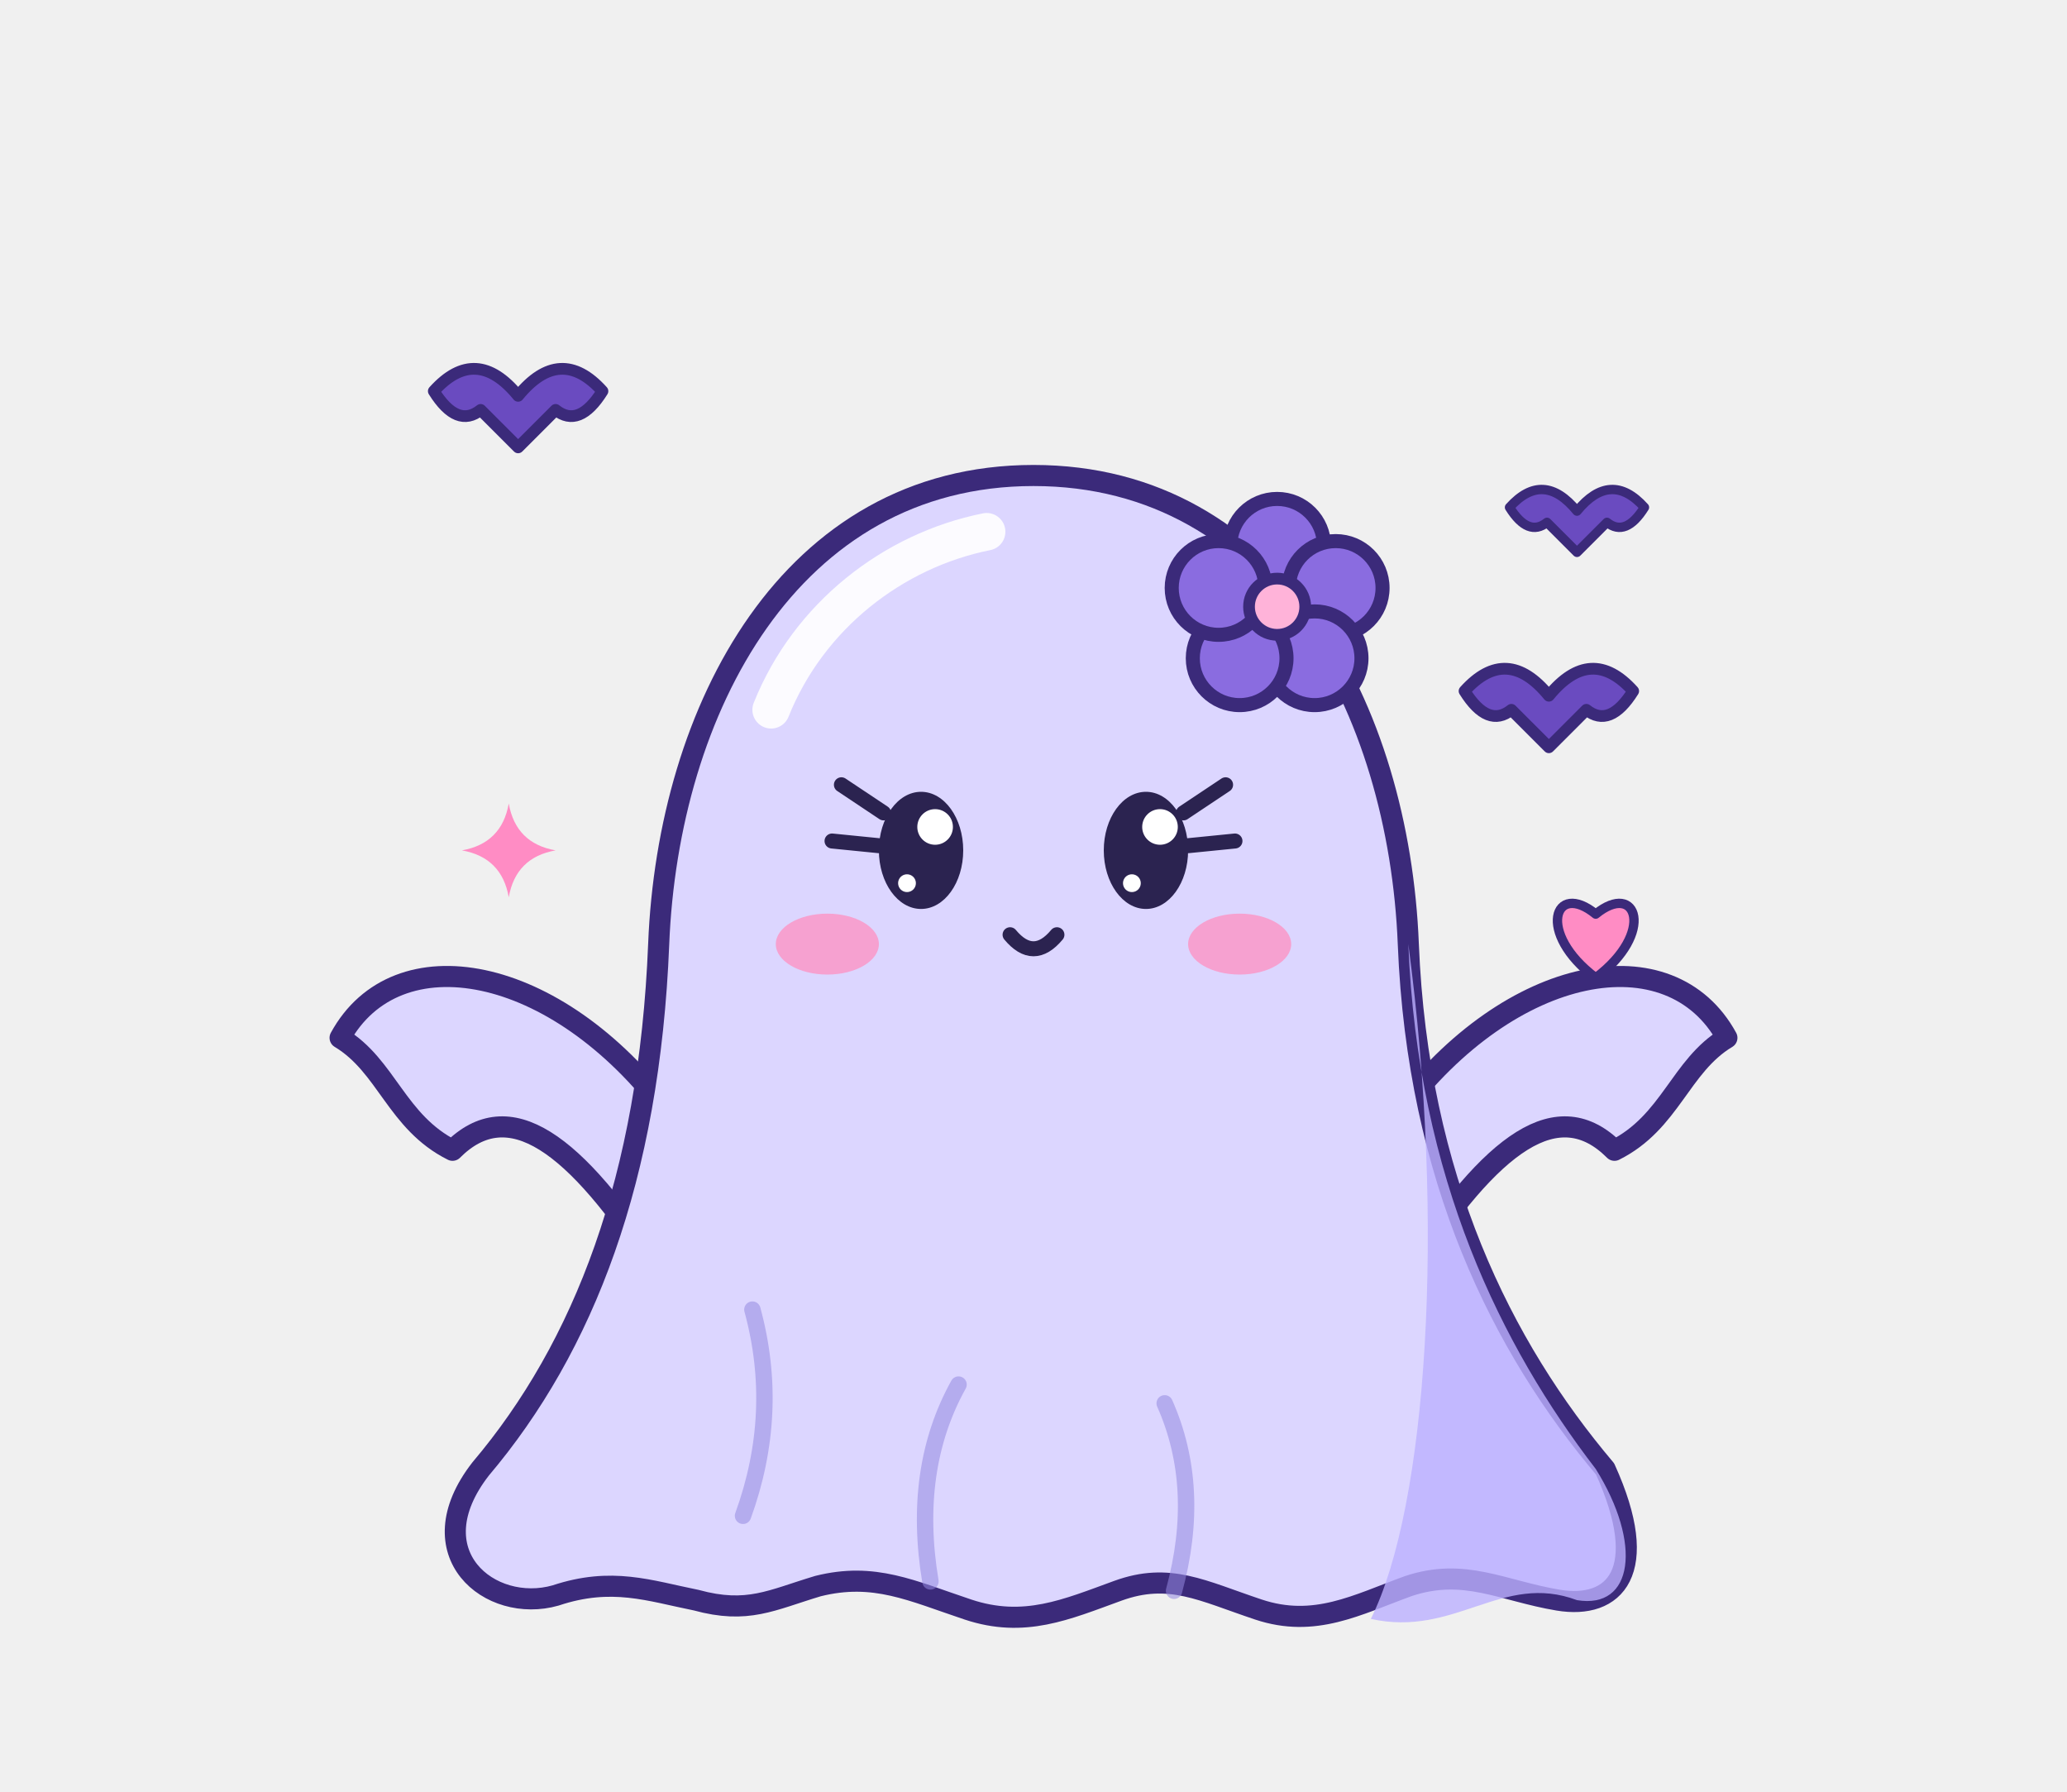
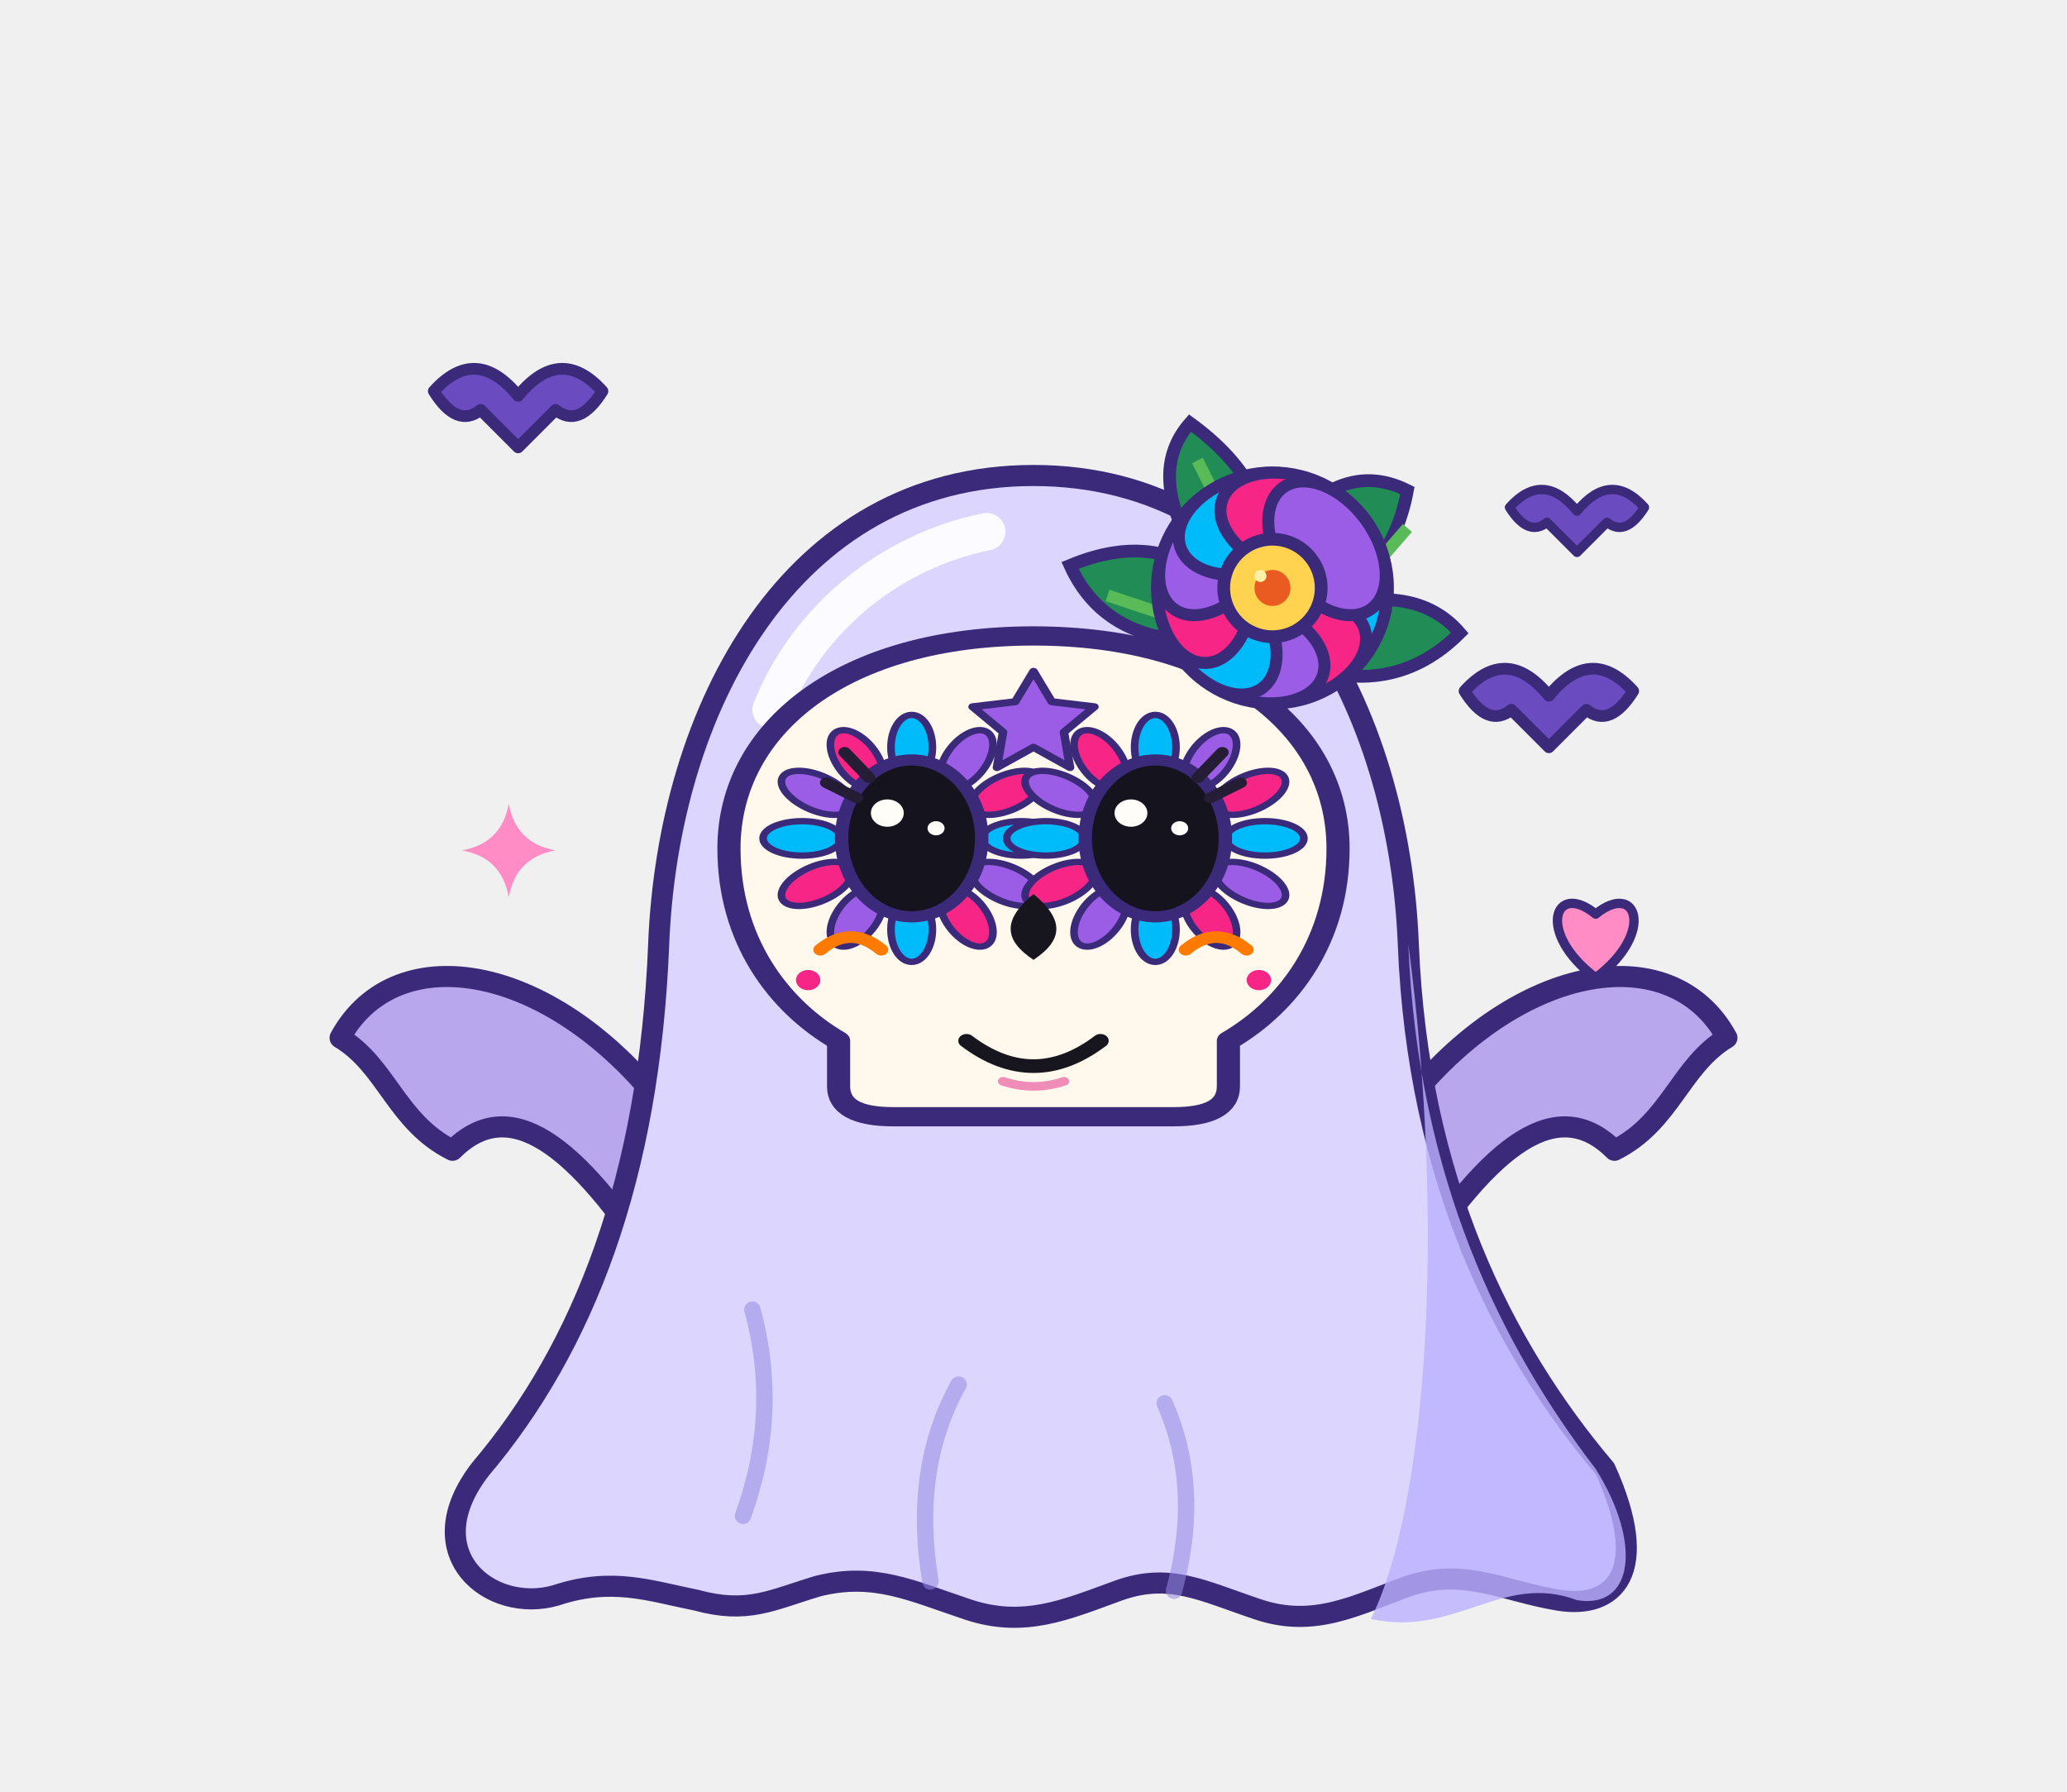
<svg xmlns="http://www.w3.org/2000/svg" viewBox="0 0 300 260" role="img" aria-label="Boo-buddy ghost 4">
  <g>
    <g transform="translate(150 205) scale(.68)">
      <g class="f d4">
        <g class="hop">
          <g class="slv l">
-             <path d="M-78 -64 C-102 -96 -136 -102 -148 -80 C-138 -74 -136 -62 -124 -56 C-112 -68 -98 -58 -80 -30Z" fill="#DCD6FF" stroke="#3B2A7A" stroke-width="4.5" stroke-linejoin="round" stroke-linecap="round" />
+             <path d="M-78 -64 C-102 -96 -136 -102 -148 -80 C-138 -74 -136 -62 -124 -56 C-112 -68 -98 -58 -80 -30Z" fill="#B8A7EC" stroke="#3B2A7A" stroke-width="4.5" stroke-linejoin="round" stroke-linecap="round" />
          </g>
          <g class="slv r">
-             <path d="M78 -64 C102 -96 136 -102 148 -80 C138 -74 136 -62 124 -56 C112 -68 98 -58 80 -30Z" fill="#DCD6FF" stroke="#3B2A7A" stroke-width="4.5" stroke-linejoin="round" stroke-linecap="round" />
+             <path d="M78 -64 C102 -96 136 -102 148 -80 C138 -74 136 -62 124 -56 C112 -68 98 -58 80 -30Z" fill="#B8A7EC" stroke="#3B2A7A" stroke-width="4.5" stroke-linejoin="round" stroke-linecap="round" />
          </g>
          <path d="M0 -200 C-52 -200 -78 -150 -80 -100 C-82 -50 -96 -14 -118 12 C-132 30 -116 43 -102 39 C-90 35 -82 38 -72 40 C-61 43 -56 40 -46 37 C-34 34 -26 38 -14 42 C-2 46 7 42 18 38 C29 34 36 38 48 42 C60 46 69 41 80 37 C92 33 100 38 112 40 C124 42 132 34 122 12 C100 -14 82 -50 80 -100 C78 -150 52 -200 0 -200Z" fill="#DCD6FF" stroke="#3B2A7A" stroke-width="4.5" stroke-linejoin="round" stroke-linecap="round">
            <animate attributeName="d" dur="2.8s" repeatCount="indefinite" calcMode="spline" keyTimes="0;0.33;0.66;1" keySplines=".4 0 .6 1;.4 0 .6 1;.4 0 .6 1" values="M0 -200 C-52 -200 -78 -150 -80 -100 C-82 -50 -96 -14 -118 12 C-132 30 -116 43 -102 39 C-90 35 -82 38 -72 40 C-61 43 -56 40 -46 37 C-34 34 -26 38 -14 42 C-2 46 7 42 18 38 C29 34 36 38 48 42 C60 46 69 41 80 37 C92 33 100 38 112 40 C124 42 132 34 122 12 C100 -14 82 -50 80 -100 C78 -150 52 -200 0 -200Z;M0 -200 C-52 -200 -78 -150 -80 -100 C-82 -50 -96 -14 -118 12 C-132 34 -116 46 -102 41 C-90 36 -82 33 -72 39 C-61 46 -56 43 -46 39 C-34 35 -26 34 -14 39 C-2 44 7 45 18 41 C29 37 36 34 48 39 C60 44 69 45 80 41 C92 37 100 34 112 39 C124 44 132 34 122 12 C100 -14 82 -50 80 -100 C78 -150 52 -200 0 -200Z;M0 -200 C-52 -200 -78 -150 -80 -100 C-82 -50 -96 -14 -118 12 C-132 26 -116 40 -102 37 C-90 34 -82 42 -72 44 C-61 46 -56 37 -46 34 C-34 31 -26 42 -14 45 C-2 48 7 37 18 35 C29 33 36 43 48 45 C60 47 69 37 80 34 C92 31 100 42 112 43 C124 44 132 34 122 12 C100 -14 82 -50 80 -100 C78 -150 52 -200 0 -200Z;M0 -200 C-52 -200 -78 -150 -80 -100 C-82 -50 -96 -14 -118 12 C-132 30 -116 43 -102 39 C-90 35 -82 38 -72 40 C-61 43 -56 40 -46 37 C-34 34 -26 38 -14 42 C-2 46 7 42 18 38 C29 34 36 38 48 42 C60 46 69 41 80 37 C92 33 100 38 112 40 C124 42 132 34 122 12 C100 -14 82 -50 80 -100 C78 -150 52 -200 0 -200Z" />
          </path>
          <path d="M80 -100 C82 -50 100 -14 120 12 C130 28 128 42 116 40 C100 34 90 48 72 44 C84 20 88 -40 80 -100Z" fill="#BBB0FF" opacity=".8" />
          <path d="M-62 22 q8 -22 2 -44 M-22 36 q-4 -24 6 -42 M30 38 q6 -22 -2 -40" stroke="#9488E0" stroke-width="3.5" fill="none" stroke-linecap="round" opacity=".55" />
          <path d="M-56 -150 C-48 -170 -30 -184 -10 -188" stroke="#fff" stroke-width="8" fill="none" stroke-linecap="round" opacity=".9" />
-           <g class="eo">
-             <ellipse cx="-24" cy="-120" rx="9" ry="12.5" fill="#2B2350" />
-             <circle cx="-21" cy="-125" r="3.8" fill="#fff" />
-             <circle cx="-27" cy="-113" r="1.9" fill="#fff" />
-             <path d="M-32 -128 l-9 -6 M-33 -121 l-10 -1" stroke="#2B2350" stroke-width="3.2" stroke-linecap="round" />
-             <ellipse cx="24" cy="-120" rx="9" ry="12.5" fill="#2B2350" />
-             <circle cx="27" cy="-125" r="3.8" fill="#fff" />
-             <circle cx="21" cy="-113" r="1.9" fill="#fff" />
-             <path d="M32 -128 l9 -6 M33 -121 l10 -1" stroke="#2B2350" stroke-width="3.2" stroke-linecap="round" />
+           <path d="M0 -160 C-5 -155 -4 -151 0 -149 C4 -151 5 -155 0 -160Z" fill="#BDAAF4" stroke="#5940A8" stroke-width="2.5" />
+           <circle cx="0" cy="-154" r="2" fill="#5940A8" />
+           <g fill="#5940A8">
+             <circle cx="-49" cy="-87" r="2.6" />
+             <circle cx="-43" cy="-83" r="1.7" />
+             <circle cx="49" cy="-87" r="2.6" />
+             <circle cx="43" cy="-83" r="1.7" />
          </g>
-           <g class="eh" opacity="0">
-             <path d="M-34 -116 Q-24 -130 -14 -116 M14 -116 Q24 -130 34 -116" stroke="#2B2350" stroke-width="4.5" fill="none" stroke-linecap="round" />
-             <path d="M-36 -124 l-8 -5 M36 -124 l8 -5" stroke="#2B2350" stroke-width="3.2" stroke-linecap="round" />
-           </g>
-           <ellipse cx="-44" cy="-100" rx="11" ry="6.5" fill="#FF8FC0" opacity=".75" />
-           <ellipse cx="44" cy="-100" rx="11" ry="6.5" fill="#FF8FC0" opacity=".75" />
-           <path d="M-5 -102 Q0 -96 5 -102" stroke="#2B2350" stroke-width="3.2" fill="none" stroke-linecap="round" />
-           <g transform="translate(52 -172)">
-             <circle cx="0" cy="-13" r="10" fill="#8A6CE0" stroke="#3B2A7A" stroke-width="3" />
-             <circle cx="12.5" cy="-4" r="10" fill="#8A6CE0" stroke="#3B2A7A" stroke-width="3" />
-             <circle cx="8" cy="11" r="10" fill="#8A6CE0" stroke="#3B2A7A" stroke-width="3" />
-             <circle cx="-8" cy="11" r="10" fill="#8A6CE0" stroke="#3B2A7A" stroke-width="3" />
-             <circle cx="-12.5" cy="-4" r="10" fill="#8A6CE0" stroke="#3B2A7A" stroke-width="3" />
-             <circle r="6" fill="#FFB3D9" stroke="#3B2A7A" stroke-width="2.5" />
-           </g>
-           <g class="fly a">
-             <path transform="translate(-110 -214) scale(1)" d="M-18 -4 Q-9 -14 0 -3 Q9 -14 18 -4 Q13 4 8 0 L0 8 L-8 0 Q-13 4 -18 -4Z" fill="#6A4BC0" stroke="#3B2A7A" stroke-width="2.5" stroke-linejoin="round" />
-           </g>
-           <g class="fly b">
-             <path transform="translate(116 -190) scale(0.8)" d="M-18 -4 Q-9 -14 0 -3 Q9 -14 18 -4 Q13 4 8 0 L0 8 L-8 0 Q-13 4 -18 -4Z" fill="#6A4BC0" stroke="#3B2A7A" stroke-width="2.5" stroke-linejoin="round" />
-           </g>
-           <g class="fly c">
-             <path transform="translate(110 -150) scale(1)" d="M-18 -4 Q-9 -14 0 -3 Q9 -14 18 -4 Q13 4 8 0 L0 8 L-8 0 Q-13 4 -18 -4Z" fill="#6A4BC0" stroke="#3B2A7A" stroke-width="2.5" stroke-linejoin="round" />
-           </g>
-           <path transform="translate(-112 -120) scale(1)" d="M0 -10 Q1.5 -1.5 10 0 Q1.5 1.5 0 10 Q-1.5 1.5 -10 0 Q-1.5 -1.5 0 -10Z" fill="#FF8CC4" />
-           <path transform="translate(120 -100) scale(0.8)" d="M0 9 C-16 -3 -11 -17 0 -8 C11 -17 16 -3 0 9Z" fill="#FF8CC4" stroke="#3B2A7A" stroke-width="2.5" stroke-linejoin="round" />
        </g>
+         <g class="eo">
+           <ellipse cx="-24" cy="-120" rx="9" ry="12.5" fill="#2B2350" />
+           <circle cx="-21" cy="-125" r="3.8" fill="#fff" />
+           <circle cx="-27" cy="-113" r="1.9" fill="#fff" />
+           <path d="M-32 -128 l-9 -6 M-33 -121 l-10 -1" stroke="#2B2350" stroke-width="3.2" stroke-linecap="round" />
+           <ellipse cx="24" cy="-120" rx="9" ry="12.5" fill="#2B2350" />
+           <circle cx="27" cy="-125" r="3.8" fill="#fff" />
+           <circle cx="21" cy="-113" r="1.9" fill="#fff" />
+           <path d="M32 -128 l9 -6 M33 -121 l10 -1" stroke="#2B2350" stroke-width="3.2" stroke-linecap="round" />
+         </g>
+         <g class="eh" opacity="0">
+           <path d="M-34 -116 Q-24 -130 -14 -116 M14 -116 Q24 -130 34 -116" stroke="#2B2350" stroke-width="4.5" fill="none" stroke-linecap="round" />
+           <path d="M-36 -124 l-8 -5 M36 -124 l8 -5" stroke="#2B2350" stroke-width="3.2" stroke-linecap="round" />
+         </g>
+         <ellipse cx="-44" cy="-100" rx="11" ry="6.5" fill="#FF8FC0" opacity=".75" />
+         <ellipse cx="44" cy="-100" rx="11" ry="6.5" fill="#FF8FC0" opacity=".75" />
+         <path d="M-5 -102 Q0 -96 5 -102" stroke="#2B2350" stroke-width="3.2" fill="none" stroke-linecap="round" />
+         <g class="sugar-skull-face" transform="translate(0 -115) scale(1.3 1.08) translate(0 115)" stroke-linejoin="round" stroke-linecap="round">
+           <path d="M0 -162 C-31 -162 -50 -144 -50 -120 C-50 -102 -42 -89 -32 -82 L-32 -73 Q-32 -67 -23 -67 H23 Q32 -67 32 -73 L32 -82 C42 -89 50 -102 50 -120 C50 -144 31 -162 0 -162Z" fill="#FFF9ED" stroke="#3B2A7A" stroke-width="3.8" />
+           <ellipse cx="-20" cy="-122" rx="3.4" ry="6.4" transform="rotate(0 -20 -122) translate(0 -18)" fill="#00BBF9" stroke="#3B2A7A" stroke-width="1.25" />
+           <ellipse cx="-20" cy="-122" rx="3.4" ry="6.4" transform="rotate(30 -20 -122) translate(0 -18)" fill="#9B5DE5" stroke="#3B2A7A" stroke-width="1.25" />
+           <ellipse cx="-20" cy="-122" rx="3.4" ry="6.4" transform="rotate(60 -20 -122) translate(0 -18)" fill="#F72585" stroke="#3B2A7A" stroke-width="1.25" />
+           <ellipse cx="-20" cy="-122" rx="3.4" ry="6.4" transform="rotate(90 -20 -122) translate(0 -18)" fill="#00BBF9" stroke="#3B2A7A" stroke-width="1.25" />
+           <ellipse cx="-20" cy="-122" rx="3.4" ry="6.4" transform="rotate(120 -20 -122) translate(0 -18)" fill="#9B5DE5" stroke="#3B2A7A" stroke-width="1.25" />
+           <ellipse cx="-20" cy="-122" rx="3.4" ry="6.4" transform="rotate(150 -20 -122) translate(0 -18)" fill="#F72585" stroke="#3B2A7A" stroke-width="1.25" />
+           <ellipse cx="-20" cy="-122" rx="3.4" ry="6.4" transform="rotate(180 -20 -122) translate(0 -18)" fill="#00BBF9" stroke="#3B2A7A" stroke-width="1.25" />
+           <ellipse cx="-20" cy="-122" rx="3.4" ry="6.4" transform="rotate(210 -20 -122) translate(0 -18)" fill="#9B5DE5" stroke="#3B2A7A" stroke-width="1.25" />
+           <ellipse cx="-20" cy="-122" rx="3.4" ry="6.4" transform="rotate(240 -20 -122) translate(0 -18)" fill="#F72585" stroke="#3B2A7A" stroke-width="1.25" />
+           <ellipse cx="-20" cy="-122" rx="3.4" ry="6.4" transform="rotate(270 -20 -122) translate(0 -18)" fill="#00BBF9" stroke="#3B2A7A" stroke-width="1.25" />
+           <ellipse cx="-20" cy="-122" rx="3.4" ry="6.4" transform="rotate(300 -20 -122) translate(0 -18)" fill="#9B5DE5" stroke="#3B2A7A" stroke-width="1.25" />
+           <ellipse cx="-20" cy="-122" rx="3.4" ry="6.4" transform="rotate(330 -20 -122) translate(0 -18)" fill="#F72585" stroke="#3B2A7A" stroke-width="1.25" />
+           <ellipse cx="-20" cy="-122" rx="11.5" ry="15.5" fill="#15131D" stroke="#3B2A7A" stroke-width="2.2" />
+           <path d="M-27 -134 L-31 -139 M-29 -130 L-34 -133" fill="none" stroke="#251D35" stroke-width="2.1" />
+           <circle cx="-24" cy="-127" r="2.7" fill="#FFFDF8" />
+           <circle cx="-16" cy="-124" r="1.4" fill="#FFFDF8" />
+           <ellipse cx="20" cy="-122" rx="3.4" ry="6.4" transform="rotate(0 20 -122) translate(0 -18)" fill="#00BBF9" stroke="#3B2A7A" stroke-width="1.25" />
+           <ellipse cx="20" cy="-122" rx="3.4" ry="6.4" transform="rotate(30 20 -122) translate(0 -18)" fill="#9B5DE5" stroke="#3B2A7A" stroke-width="1.25" />
+           <ellipse cx="20" cy="-122" rx="3.4" ry="6.4" transform="rotate(60 20 -122) translate(0 -18)" fill="#F72585" stroke="#3B2A7A" stroke-width="1.25" />
+           <ellipse cx="20" cy="-122" rx="3.4" ry="6.4" transform="rotate(90 20 -122) translate(0 -18)" fill="#00BBF9" stroke="#3B2A7A" stroke-width="1.25" />
+           <ellipse cx="20" cy="-122" rx="3.4" ry="6.4" transform="rotate(120 20 -122) translate(0 -18)" fill="#9B5DE5" stroke="#3B2A7A" stroke-width="1.25" />
+           <ellipse cx="20" cy="-122" rx="3.4" ry="6.4" transform="rotate(150 20 -122) translate(0 -18)" fill="#F72585" stroke="#3B2A7A" stroke-width="1.25" />
+           <ellipse cx="20" cy="-122" rx="3.4" ry="6.4" transform="rotate(180 20 -122) translate(0 -18)" fill="#00BBF9" stroke="#3B2A7A" stroke-width="1.25" />
+           <ellipse cx="20" cy="-122" rx="3.4" ry="6.4" transform="rotate(210 20 -122) translate(0 -18)" fill="#9B5DE5" stroke="#3B2A7A" stroke-width="1.25" />
+           <ellipse cx="20" cy="-122" rx="3.4" ry="6.4" transform="rotate(240 20 -122) translate(0 -18)" fill="#F72585" stroke="#3B2A7A" stroke-width="1.25" />
+           <ellipse cx="20" cy="-122" rx="3.4" ry="6.4" transform="rotate(270 20 -122) translate(0 -18)" fill="#00BBF9" stroke="#3B2A7A" stroke-width="1.25" />
+           <ellipse cx="20" cy="-122" rx="3.4" ry="6.4" transform="rotate(300 20 -122) translate(0 -18)" fill="#9B5DE5" stroke="#3B2A7A" stroke-width="1.25" />
+           <ellipse cx="20" cy="-122" rx="3.4" ry="6.4" transform="rotate(330 20 -122) translate(0 -18)" fill="#F72585" stroke="#3B2A7A" stroke-width="1.25" />
+           <ellipse cx="20" cy="-122" rx="11.5" ry="15.5" fill="#15131D" stroke="#3B2A7A" stroke-width="2.2" />
+           <path d="M27 -134 L31 -139 M29 -130 L34 -133" fill="none" stroke="#251D35" stroke-width="2.1" />
+           <circle cx="16" cy="-127" r="2.7" fill="#FFFDF8" />
+           <circle cx="24" cy="-124" r="1.4" fill="#FFFDF8" />
+           <path d="M0 -155 L3 -149 L10 -148 L5 -143 L6 -136 L0 -140 L-6 -136 L-5 -143 L-10 -148 L-3 -149Z" fill="#9B5DE5" stroke="#3B2A7A" stroke-width="1.4" />
+           <path d="M-35 -100 Q-30 -105 -25 -100 M35 -100 Q30 -105 25 -100" fill="none" stroke="#FF7A00" stroke-width="2.3" />
+           <circle cx="-37" cy="-94" r="2" fill="#F72585" />
+           <circle cx="37" cy="-94" r="2" fill="#F72585" />
+           <path d="M0 -111 C-5 -106 -5 -102 0 -98 C5 -102 5 -106 0 -111Z" fill="#17151E" />
+           <path d="M-11 -82 Q0 -72 11 -82" fill="none" stroke="#17151E" stroke-width="2.7" />
+           <path d="M-5 -74 Q0 -72 5 -74" fill="none" stroke="#F08CB8" stroke-width="1.7" />
+         </g>
+         <g class="head-flower" transform="translate(51 -176) scale(1.6)">
+           <path d="M-7 7 Q-22 8 -27 -3 Q-15 -8 -7 0 Q-18 -14 -11 -22 Q0 -14 -1 -4 Q8 -18 18 -13 Q16 -2 6 3 Q19 -1 25 6 Q16 15 3 10Z" fill="#218C55" stroke="#3B2A7A" stroke-width="1.7" />
+           <path d="M-22 1 L-7 6 M-10 -17 L-3 -3 M18 -8 L5 7" fill="none" stroke="#58BB58" stroke-width="1.6" />
+           <ellipse cx="9.00" cy="0.00" rx="6.4" ry="10" transform="rotate(0 9.00 0.00)" fill="#9B5DE5" stroke="#3B2A7A" stroke-width="1.6" />
+           <ellipse cx="7.28" cy="5.29" rx="6.4" ry="10" transform="rotate(36 7.28 5.29)" fill="#00BBF9" stroke="#3B2A7A" stroke-width="1.6" />
+           <ellipse cx="2.78" cy="8.56" rx="6.4" ry="10" transform="rotate(72 2.78 8.56)" fill="#F72585" stroke="#3B2A7A" stroke-width="1.6" />
+           <ellipse cx="-2.78" cy="8.56" rx="6.4" ry="10" transform="rotate(108 -2.78 8.56)" fill="#9B5DE5" stroke="#3B2A7A" stroke-width="1.6" />
+           <ellipse cx="-7.28" cy="5.29" rx="6.4" ry="10" transform="rotate(144 -7.28 5.29)" fill="#00BBF9" stroke="#3B2A7A" stroke-width="1.6" />
+           <ellipse cx="-9.00" cy="0.00" rx="6.4" ry="10" transform="rotate(180 -9.00 0.00)" fill="#F72585" stroke="#3B2A7A" stroke-width="1.6" />
+           <ellipse cx="-7.28" cy="-5.29" rx="6.4" ry="10" transform="rotate(216 -7.28 -5.29)" fill="#9B5DE5" stroke="#3B2A7A" stroke-width="1.6" />
+           <ellipse cx="-2.78" cy="-8.56" rx="6.4" ry="10" transform="rotate(252 -2.78 -8.56)" fill="#00BBF9" stroke="#3B2A7A" stroke-width="1.6" />
+           <ellipse cx="2.78" cy="-8.56" rx="6.4" ry="10" transform="rotate(288 2.78 -8.56)" fill="#F72585" stroke="#3B2A7A" stroke-width="1.6" />
+           <ellipse cx="7.28" cy="-5.29" rx="6.4" ry="10" transform="rotate(324 7.28 -5.29)" fill="#9B5DE5" stroke="#3B2A7A" stroke-width="1.6" />
+           <circle r="6.5" fill="#FFD34F" stroke="#3B2A7A" stroke-width="1.7" />
+           <circle r="2.4" fill="#E95B20" />
+           <circle cx="-1.6" cy="-1.6" r=".8" fill="#FFF2A8" />
+         </g>
+         <g class="fly a">
+           <path transform="translate(-110 -214) scale(1)" d="M-18 -4 Q-9 -14 0 -3 Q9 -14 18 -4 Q13 4 8 0 L0 8 L-8 0 Q-13 4 -18 -4Z" fill="#6A4BC0" stroke="#3B2A7A" stroke-width="2.5" stroke-linejoin="round" />
+         </g>
+         <g class="fly b">
+           <path transform="translate(116 -190) scale(0.8)" d="M-18 -4 Q-9 -14 0 -3 Q9 -14 18 -4 Q13 4 8 0 L0 8 L-8 0 Q-13 4 -18 -4Z" fill="#6A4BC0" stroke="#3B2A7A" stroke-width="2.5" stroke-linejoin="round" />
+         </g>
+         <g class="fly c">
+           <path transform="translate(110 -150) scale(1)" d="M-18 -4 Q-9 -14 0 -3 Q9 -14 18 -4 Q13 4 8 0 L0 8 L-8 0 Q-13 4 -18 -4Z" fill="#6A4BC0" stroke="#3B2A7A" stroke-width="2.5" stroke-linejoin="round" />
+         </g>
+         <path transform="translate(-112 -120) scale(1)" d="M0 -10 Q1.5 -1.5 10 0 Q1.5 1.5 0 10 Q-1.5 1.5 -10 0 Q-1.5 -1.5 0 -10Z" fill="#FF8CC4" />
+         <path transform="translate(120 -100) scale(0.8)" d="M0 9 C-16 -3 -11 -17 0 -8 C11 -17 16 -3 0 9Z" fill="#FF8CC4" stroke="#3B2A7A" stroke-width="2.5" stroke-linejoin="round" />
      </g>
    </g>
  </g>
</svg>
